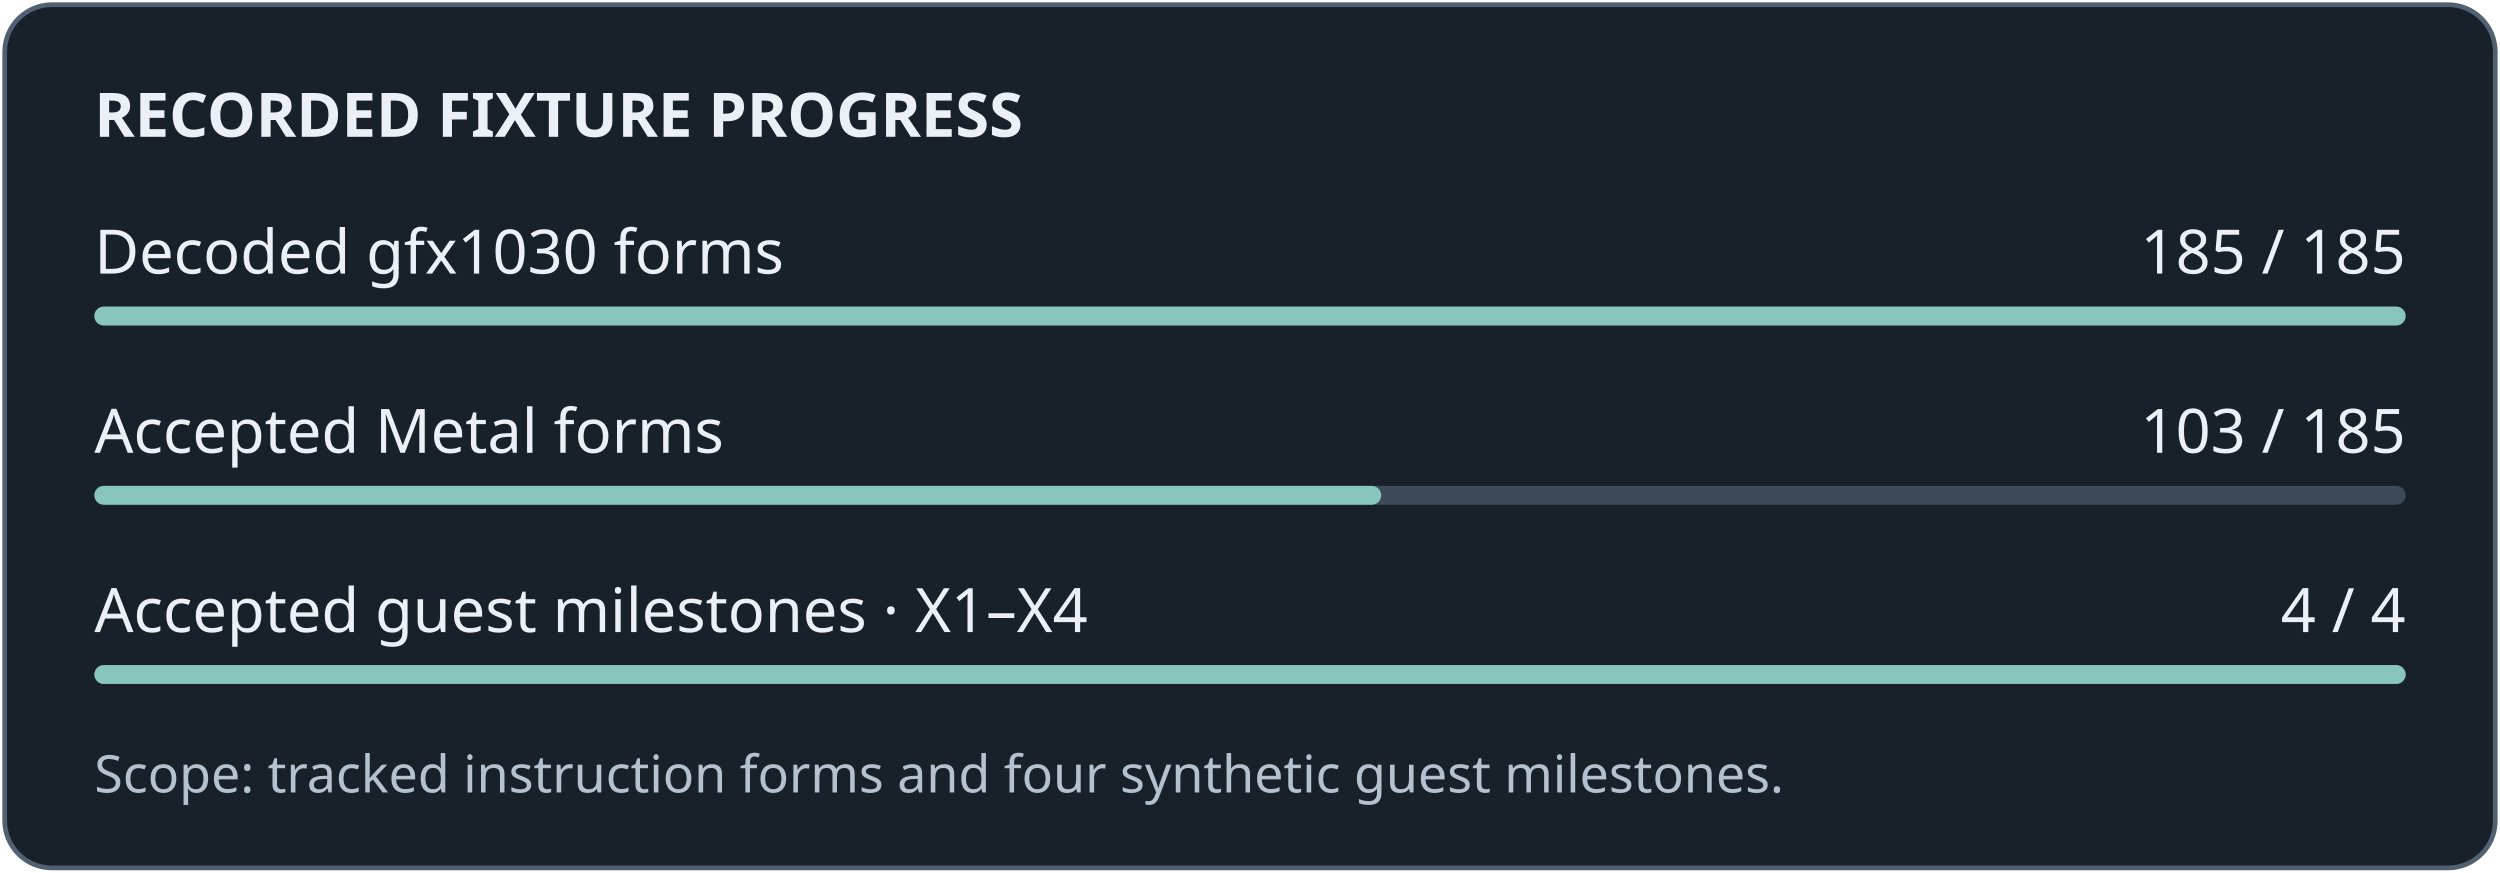
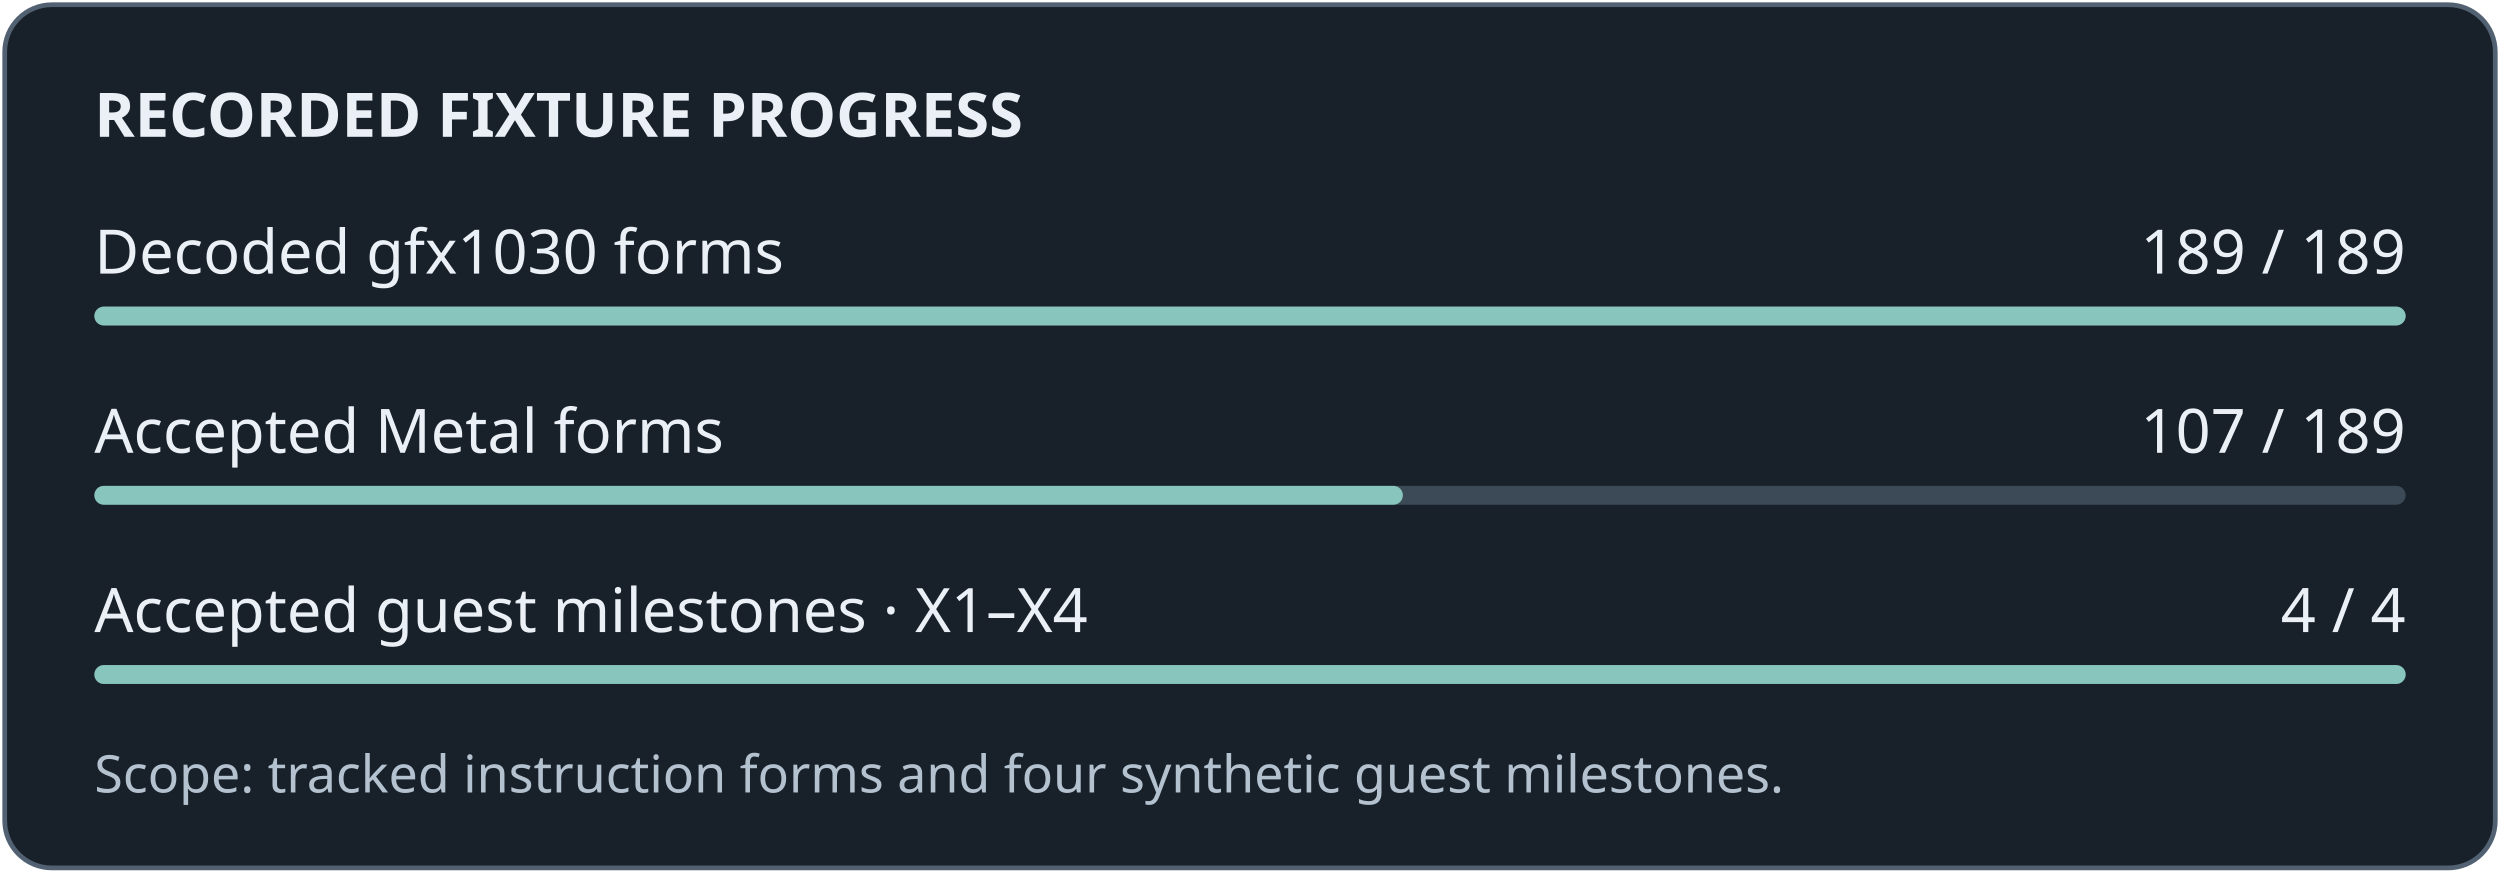
<svg xmlns="http://www.w3.org/2000/svg" width="530" height="185" viewBox="0 0 530 185" role="img" aria-labelledby="title description">
  <rect x="1" y="1" width="528" height="183" rx="10" fill="#18212a" stroke="#516171" />
  <g font-family="system-ui,sans-serif" fill="#eaf0f5">
    <text x="20" y="29" font-size="13" font-weight="700">RECORDED FIXTURE PROGRESS</text>
    <text x="20" y="58" font-size="13">Decoded gfx1030 forms</text>
-     <text x="510" y="58" font-size="13" text-anchor="end">185 / 185</text>
+     <text x="510" y="58" font-size="13" text-anchor="end">189 / 189</text>
    <rect x="20" y="65" width="490" height="4" rx="2" fill="#3c4a58" />
    <rect x="20" y="65" width="490.00" height="4" rx="2" fill="#88c6bd" />
    <text x="20" y="96" font-size="13">Accepted Metal forms</text>
-     <text x="510" y="96" font-size="13" text-anchor="end">103 / 185</text>
+     <text x="510" y="96" font-size="13" text-anchor="end">107 / 189</text>
    <rect x="20" y="103" width="490" height="4" rx="2" fill="#3c4a58" />
-     <rect x="20" y="103" width="272.81" height="4" rx="2" fill="#88c6bd" />
+     <rect x="20" y="103" width="277.41" height="4" rx="2" fill="#88c6bd" />
    <text x="20" y="134" font-size="13">Accepted guest milestones · X1–X4</text>
    <text x="510" y="134" font-size="13" text-anchor="end">4 / 4</text>
    <rect x="20" y="141" width="490" height="4" rx="2" fill="#3c4a58" />
    <rect x="20" y="141" width="490.00" height="4" rx="2" fill="#88c6bd" />
    <text x="20" y="168" font-size="11" fill="#b4c2d0">Scope: tracked instruction forms and four synthetic guest milestones.</text>
  </g>
</svg>
